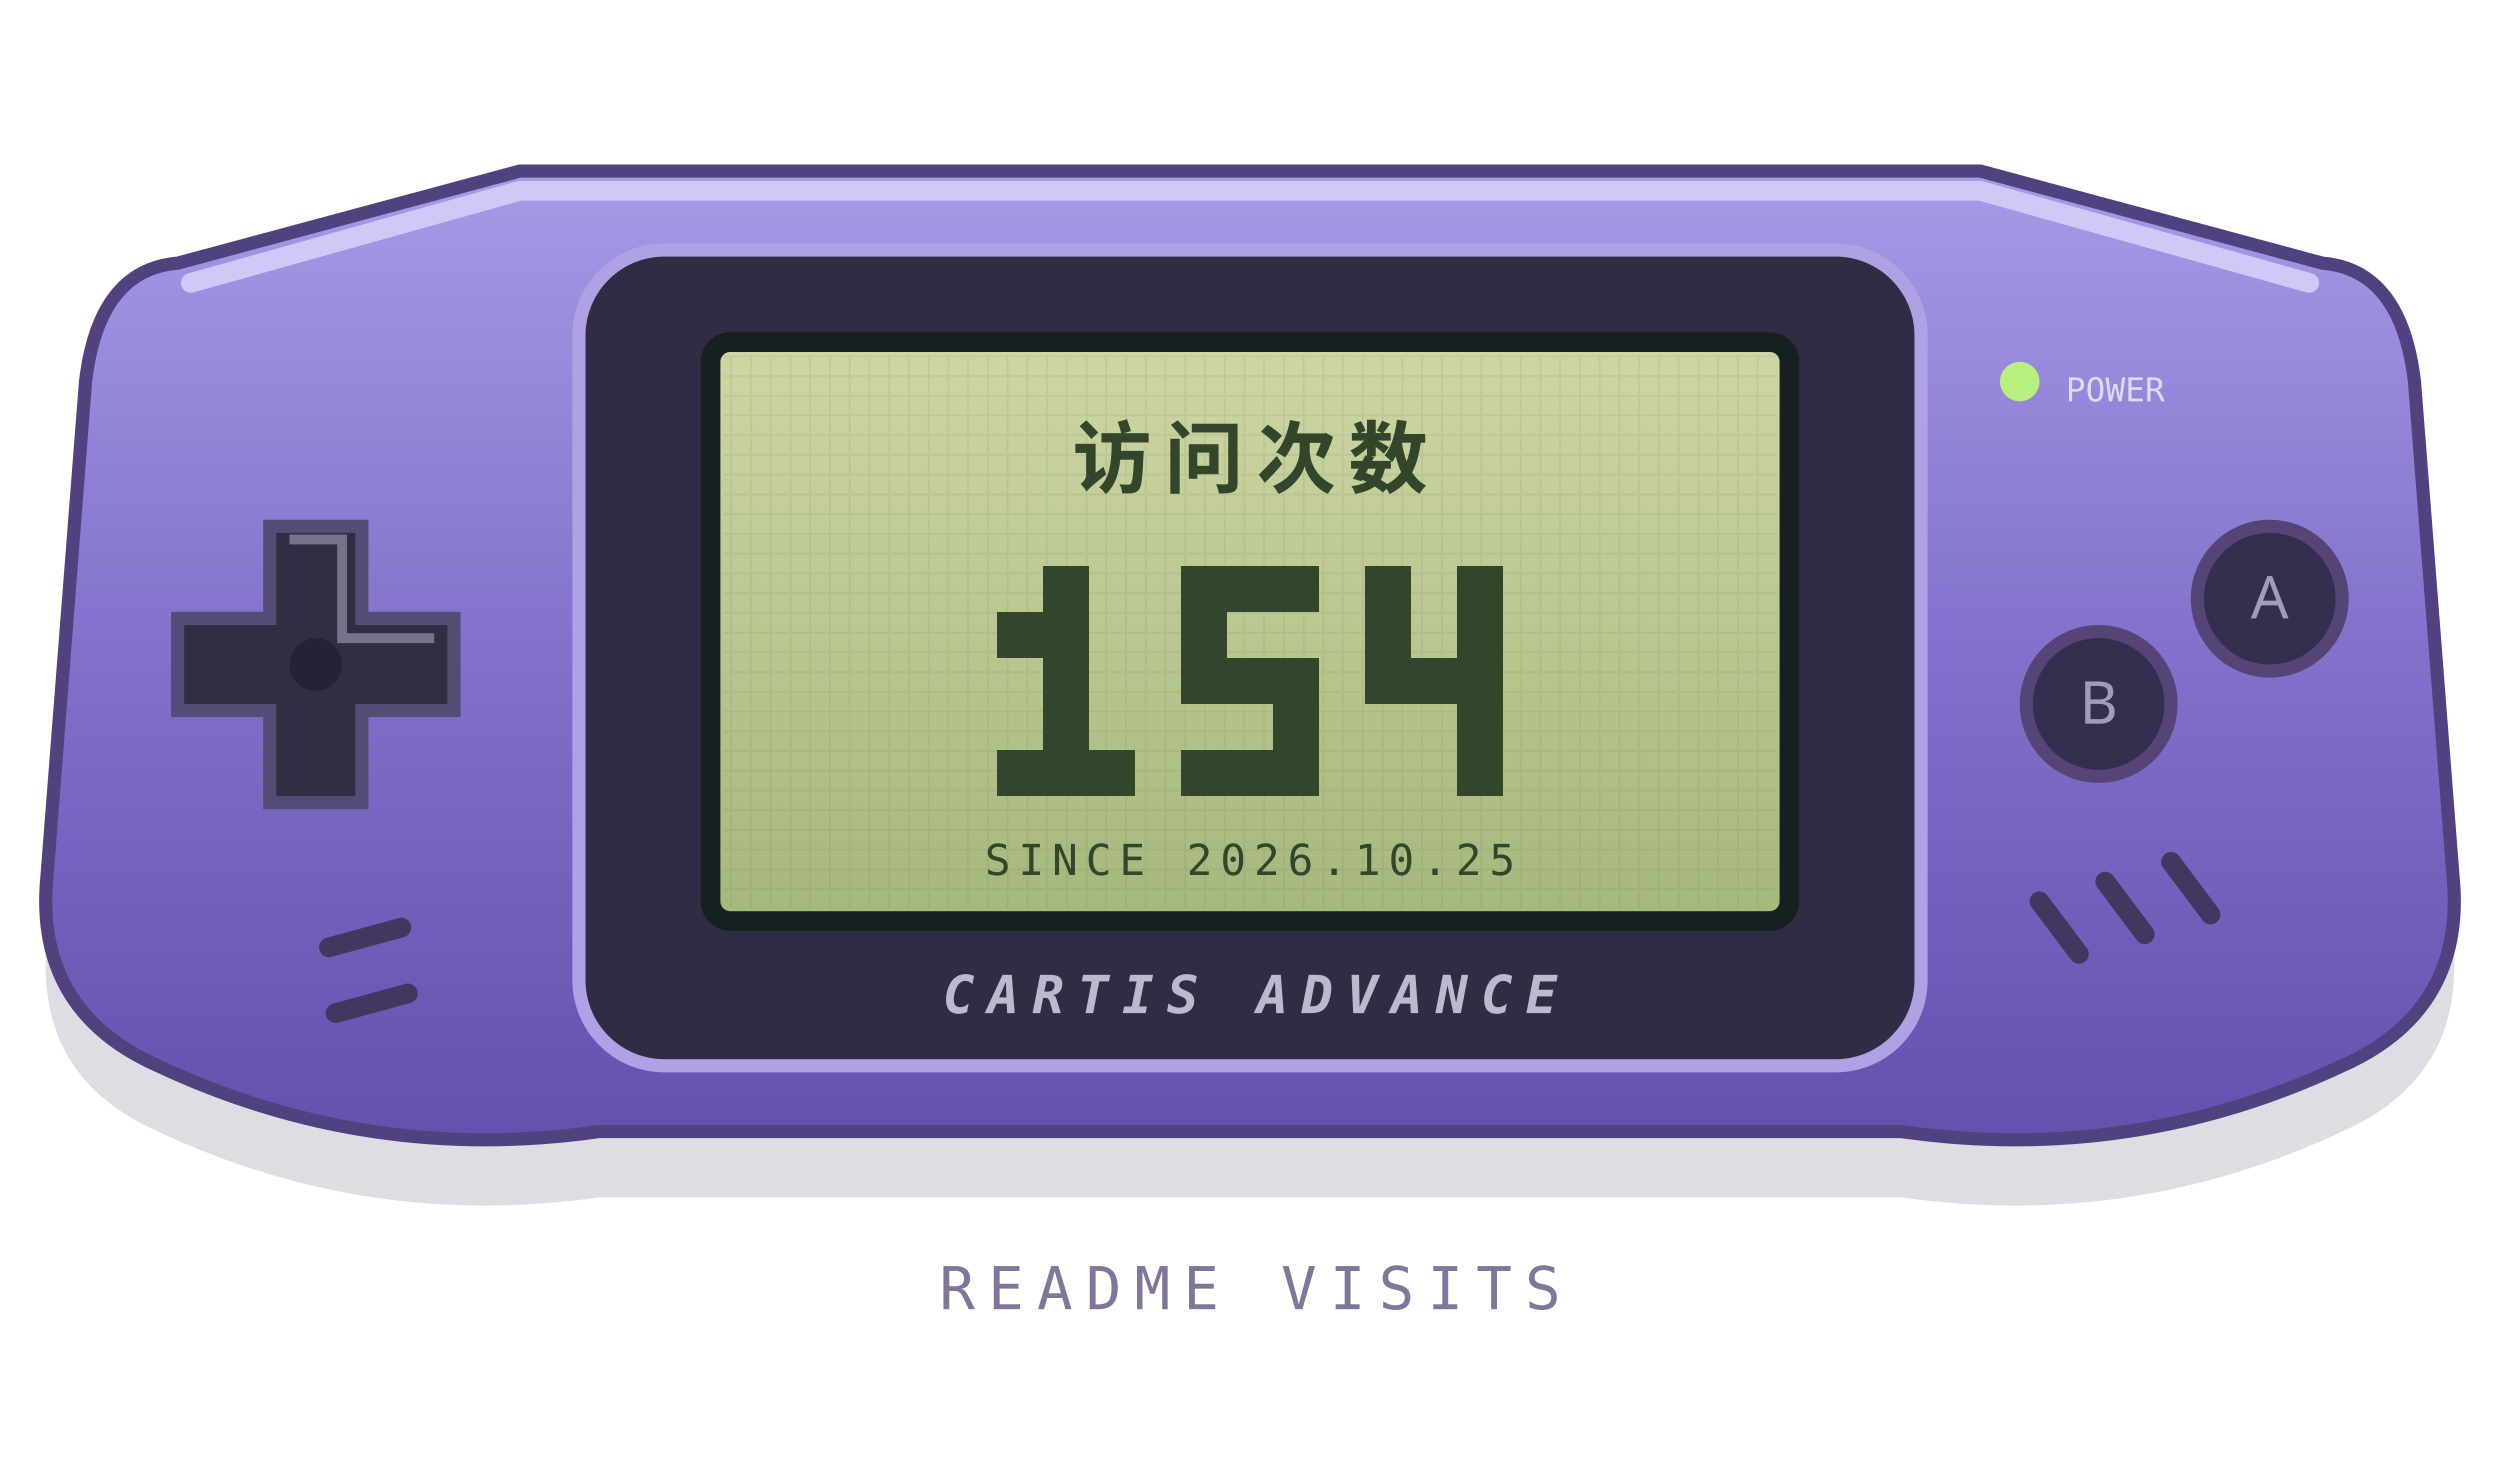
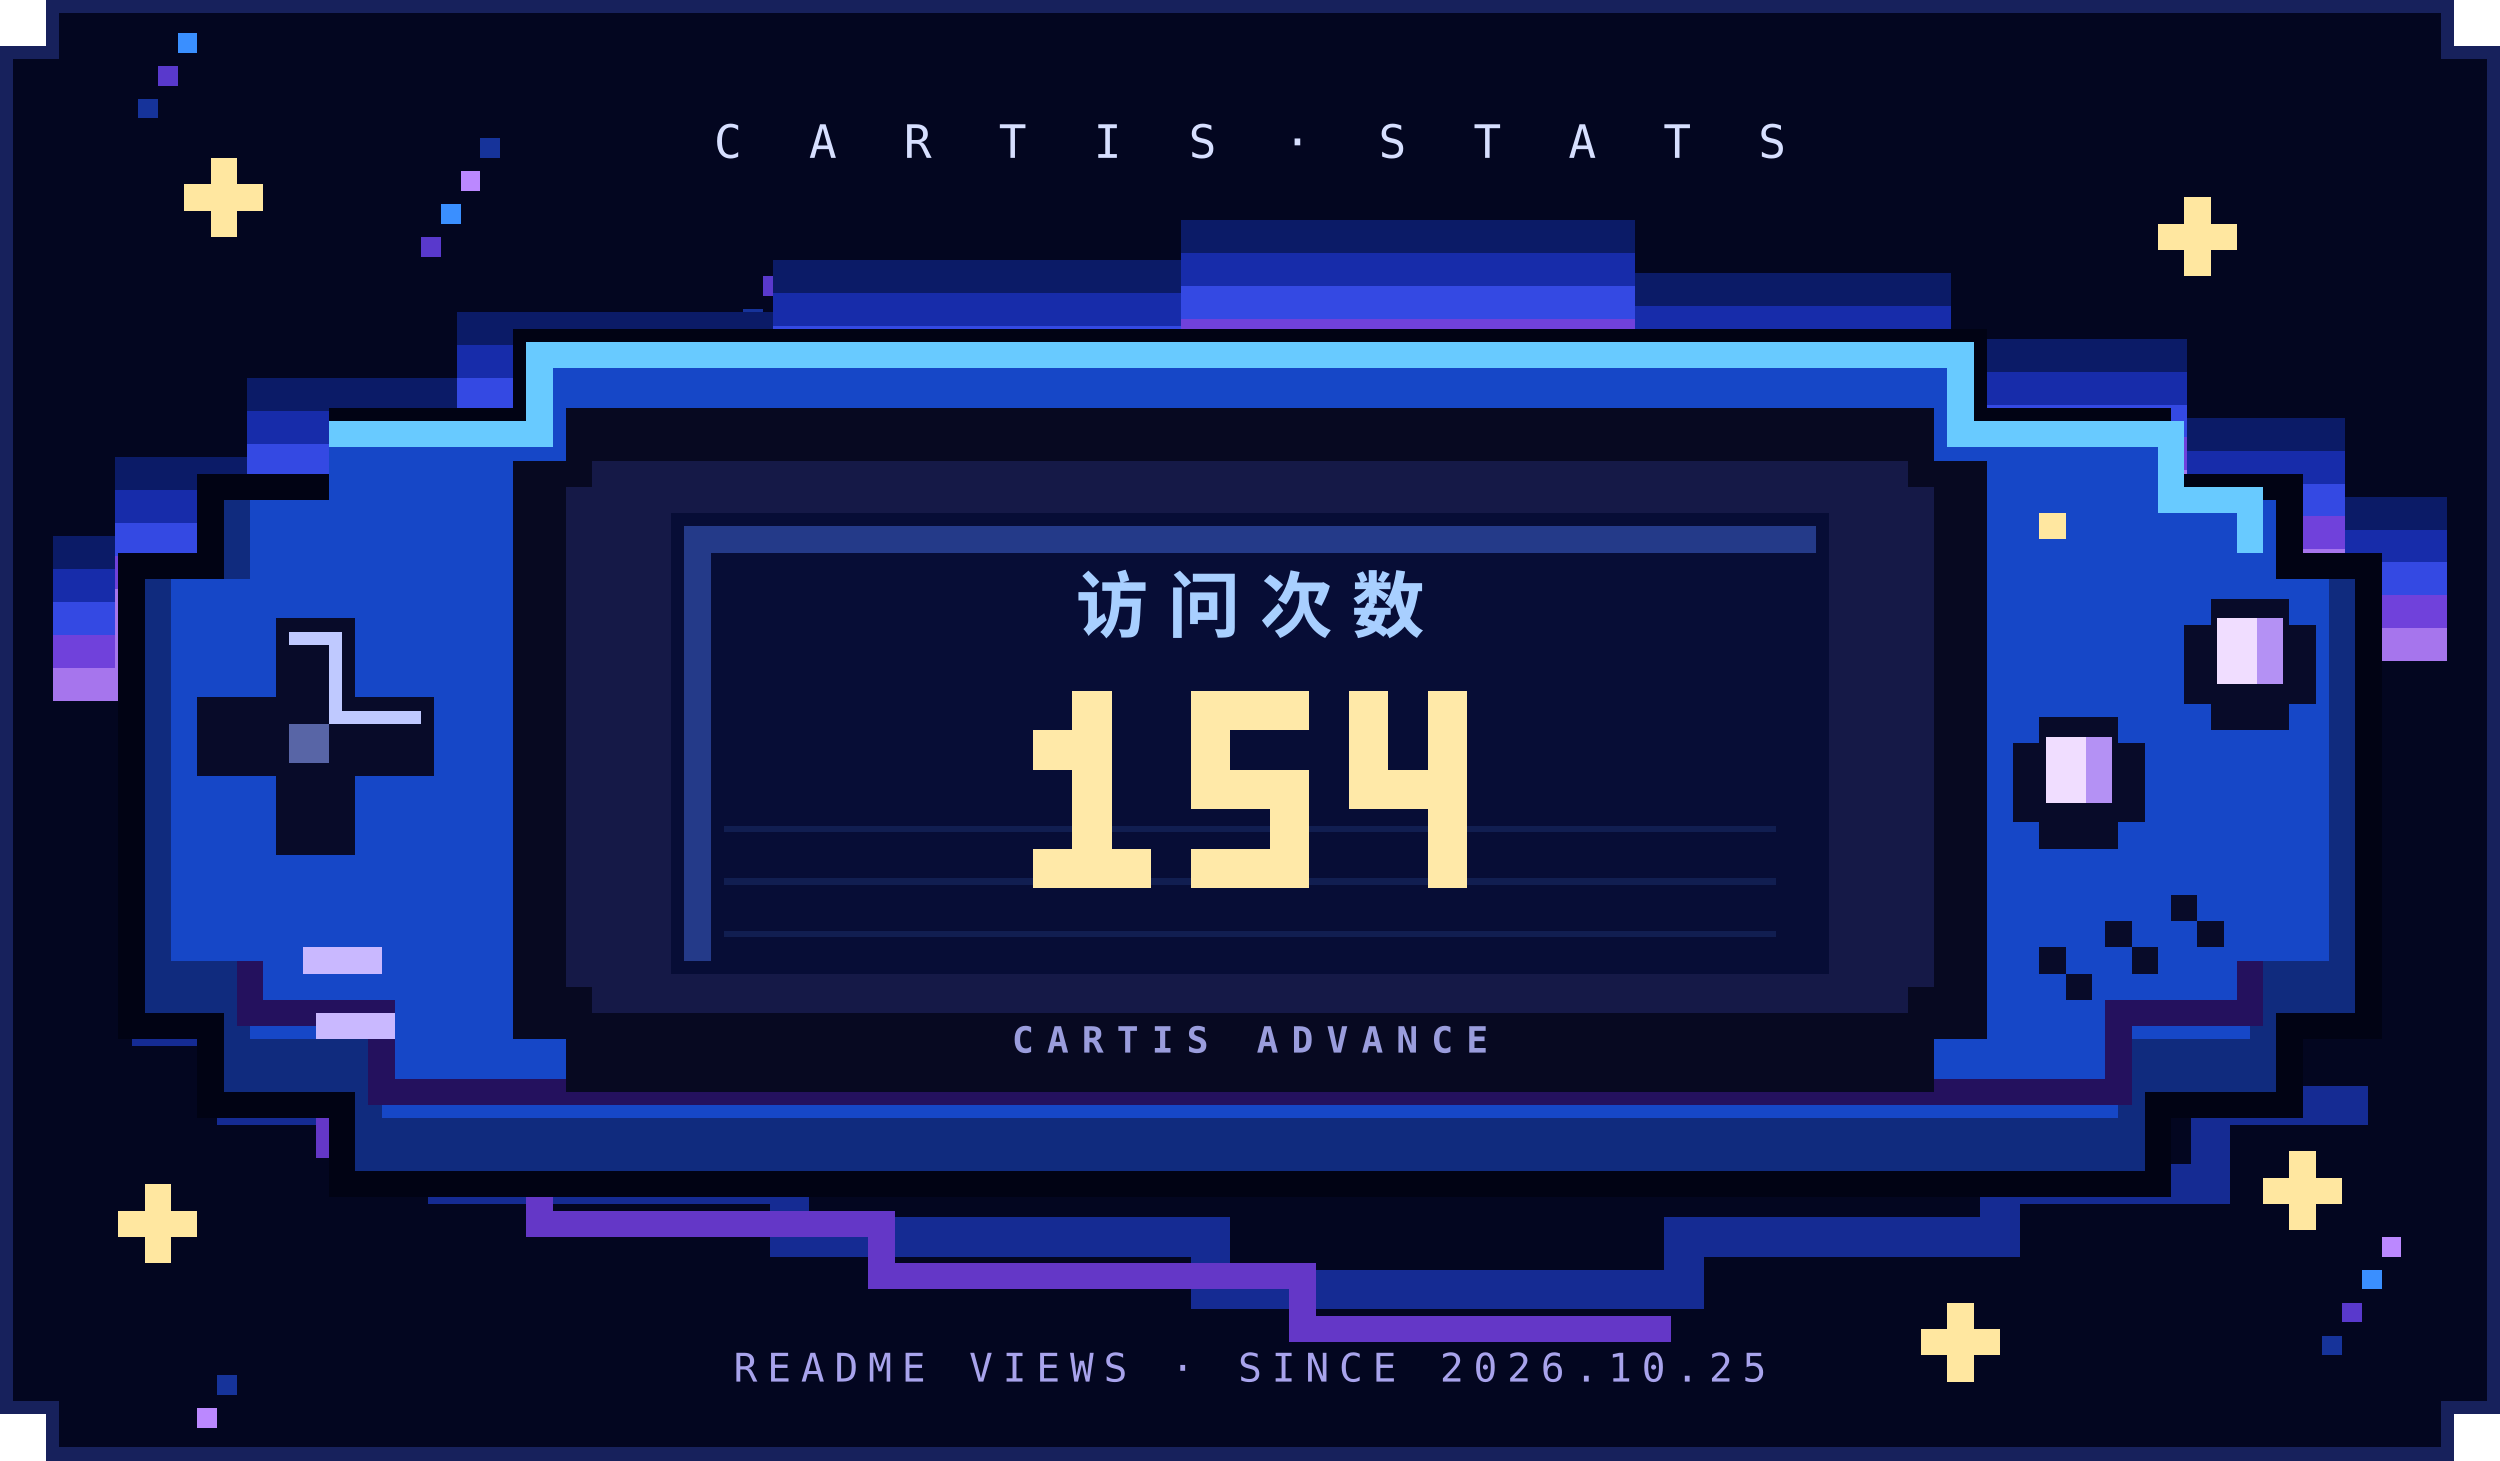
- <svg xmlns="http://www.w3.org/2000/svg" width="380" height="222" viewBox="0 0 380 222" role="img" aria-labelledby="title desc">
-   <defs>
-     <linearGradient id="shell" x2="0" y2="1">
-       <stop stop-color="#a69ae6" />
-       <stop offset=".5" stop-color="#8270cb" />
-       <stop offset="1" stop-color="#6550ad" />
-     </linearGradient>
-     <linearGradient id="lcd" x2="0" y2="1">
-       <stop stop-color="#ced7a5" />
-       <stop offset="1" stop-color="#a6b77c" />
-     </linearGradient>
-     <pattern id="grid" width="3" height="3" patternUnits="userSpaceOnUse">
-       <path d="M3 0H0V3" fill="none" stroke="#53633b" stroke-opacity=".08" stroke-width=".6" />
-     </pattern>
-   </defs>
-   <path d="M27 44Q15 45 13 62L7 139Q6 158 24 166Q56 181 91 176L289 176Q324 181 356 166Q374 158 373 139L367 62Q365 45 353 44L301 30H79Z" fill="#241d40" opacity=".15" transform="translate(0 6)" />
-   <path d="M27 40Q15 41 13 58L7 135Q6 154 24 162Q56 177 91 172L289 172Q324 177 356 162Q374 154 373 135L367 58Q365 41 353 40L301 26H79Z" fill="url(#shell)" stroke="#51417f" stroke-width="2" />
-   <path d="M29 43L79 29H301L351 43" fill="none" stroke="#d1c8f8" stroke-width="3" stroke-linecap="round" />
-   <rect x="88" y="38" width="204" height="124" rx="13" fill="#302c43" stroke="#b0a1e5" stroke-width="2" />
-   <rect x="108" y="52" width="164" height="88" rx="3" fill="url(#lcd)" stroke="#171f20" stroke-width="3" />
-   <rect x="110" y="54" width="160" height="84" fill="url(#grid)" />
-   <g fill="#33452b" text-anchor="middle">
-     <text x="190" y="74" font-family="sans-serif" font-size="12" font-weight="700" letter-spacing="2">访问次数</text>
-     <g shape-rendering="crispEdges">
-       <rect x="158.5" y="86" width="7" height="7" />
-       <rect x="151.5" y="93" width="7" height="7" />
-       <rect x="158.5" y="93" width="7" height="7" />
-       <rect x="158.5" y="100" width="7" height="7" />
-       <rect x="158.5" y="107" width="7" height="7" />
-       <rect x="151.5" y="114" width="7" height="7" />
-       <rect x="158.5" y="114" width="7" height="7" />
-       <rect x="165.5" y="114" width="7" height="7" />
-       <rect x="179.5" y="86" width="7" height="7" />
-       <rect x="186.5" y="86" width="7" height="7" />
-       <rect x="193.5" y="86" width="7" height="7" />
-       <rect x="179.5" y="93" width="7" height="7" />
-       <rect x="179.5" y="100" width="7" height="7" />
-       <rect x="186.5" y="100" width="7" height="7" />
-       <rect x="193.5" y="100" width="7" height="7" />
-       <rect x="193.5" y="107" width="7" height="7" />
-       <rect x="179.5" y="114" width="7" height="7" />
-       <rect x="186.5" y="114" width="7" height="7" />
-       <rect x="193.5" y="114" width="7" height="7" />
-       <rect x="207.5" y="86" width="7" height="7" />
-       <rect x="221.5" y="86" width="7" height="7" />
-       <rect x="207.5" y="93" width="7" height="7" />
-       <rect x="221.5" y="93" width="7" height="7" />
-       <rect x="207.5" y="100" width="7" height="7" />
-       <rect x="214.5" y="100" width="7" height="7" />
-       <rect x="221.5" y="100" width="7" height="7" />
-       <rect x="221.5" y="107" width="7" height="7" />
-       <rect x="221.5" y="114" width="7" height="7" />
-     </g>
-     <text x="190" y="133" font-family="monospace" font-size="6.5" letter-spacing="1.2">SINCE 2026.10.25</text>
+ <svg xmlns="http://www.w3.org/2000/svg" width="380" height="222" viewBox="0 0 380 222" role="img" aria-labelledby="title desc" shape-rendering="crispEdges">
+   <path d="M8 0H372V8H380V214H372V222H8V214H0V8H8Z" fill="#030620" />
+   <path d="M8 1H372V8H379V214H372V221H8V214H1V8H8Z" fill="none" stroke="#17215c" stroke-width="2" />
+   <rect x="21" y="15" width="3" height="3" fill="#16339a" />
+   <rect x="104" y="62" width="3" height="3" fill="#5939cc" />
+   <rect x="187" y="109" width="3" height="3" fill="#3a8fff" />
+   <rect x="270" y="156" width="3" height="3" fill="#bb88ff" />
+   <rect x="353" y="203" width="3" height="3" fill="#16339a" />
+   <rect x="64" y="36" width="3" height="3" fill="#5939cc" />
+   <rect x="147" y="83" width="3" height="3" fill="#3a8fff" />
+   <rect x="230" y="130" width="3" height="3" fill="#bb88ff" />
+   <rect x="313" y="177" width="3" height="3" fill="#16339a" />
+   <rect x="24" y="10" width="3" height="3" fill="#5939cc" />
+   <rect x="107" y="57" width="3" height="3" fill="#3a8fff" />
+   <rect x="190" y="104" width="3" height="3" fill="#bb88ff" />
+   <rect x="273" y="151" width="3" height="3" fill="#16339a" />
+   <rect x="356" y="198" width="3" height="3" fill="#5939cc" />
+   <rect x="67" y="31" width="3" height="3" fill="#3a8fff" />
+   <rect x="150" y="78" width="3" height="3" fill="#bb88ff" />
+   <rect x="233" y="125" width="3" height="3" fill="#16339a" />
+   <rect x="316" y="172" width="3" height="3" fill="#5939cc" />
+   <rect x="27" y="5" width="3" height="3" fill="#3a8fff" />
+   <rect x="110" y="52" width="3" height="3" fill="#bb88ff" />
+   <rect x="193" y="99" width="3" height="3" fill="#16339a" />
+   <rect x="276" y="146" width="3" height="3" fill="#5939cc" />
+   <rect x="359" y="193" width="3" height="3" fill="#3a8fff" />
+   <rect x="70" y="26" width="3" height="3" fill="#bb88ff" />
+   <rect x="153" y="73" width="3" height="3" fill="#16339a" />
+   <rect x="236" y="120" width="3" height="3" fill="#5939cc" />
+   <rect x="319" y="167" width="3" height="3" fill="#3a8fff" />
+   <rect x="30" y="214" width="3" height="3" fill="#bb88ff" />
+   <rect x="113" y="47" width="3" height="3" fill="#16339a" />
+   <rect x="196" y="94" width="3" height="3" fill="#5939cc" />
+   <rect x="279" y="141" width="3" height="3" fill="#3a8fff" />
+   <rect x="362" y="188" width="3" height="3" fill="#bb88ff" />
+   <rect x="73" y="21" width="3" height="3" fill="#16339a" />
+   <rect x="156" y="68" width="3" height="3" fill="#5939cc" />
+   <rect x="239" y="115" width="3" height="3" fill="#3a8fff" />
+   <rect x="322" y="162" width="3" height="3" fill="#bb88ff" />
+   <rect x="33" y="209" width="3" height="3" fill="#16339a" />
+   <rect x="116" y="42" width="3" height="3" fill="#5939cc" />
+   <path d="M28 28h4v-4h4v4h4v4h-4v4h-4v-4h-4Z" fill="#ffe7a0" />
+   <path d="M328 34h4v-4h4v4h4v4h-4v4h-4v-4h-4Z" fill="#ffe7a0" />
+   <path d="M18 184h4v-4h4v4h4v4h-4v4h-4v-4h-4Z" fill="#ffe7a0" />
+   <path d="M344 179h4v-4h4v4h4v4h-4v4h-4v-4h-4Z" fill="#ffe7a0" />
+   <path d="M292 202h4v-4h4v4h4v4h-4v4h-4v-4h-4Z" fill="#ffe7a0" />
+   <path d="M8 84h12v-12h20v-12h32v-10h48v-8h62v-6h64v8h48v10h36v12h24v12h18" fill="none" stroke="#0b1b67" stroke-width="5" />
+   <path d="M8 89h12v-12h20v-12h32v-10h48v-8h62v-6h64v8h48v10h36v12h24v12h18" fill="none" stroke="#172caa" stroke-width="5" />
+   <path d="M8 94h12v-12h20v-12h32v-10h48v-8h62v-6h64v8h48v10h36v12h24v12h18" fill="none" stroke="#3449e3" stroke-width="5" />
+   <path d="M8 99h12v-12h20v-12h32v-10h48v-8h62v-6h64v8h48v10h36v12h24v12h18" fill="none" stroke="#7041db" stroke-width="5" />
+   <path d="M8 104h12v-12h20v-12h32v-10h48v-8h62v-6h64v8h48v10h36v12h24v12h18" fill="none" stroke="#a675ed" stroke-width="5" />
+   <path d="M20 156h16v12h32v12h52v8h64v8h72v-8h48v-8h32v-12h24" fill="none" stroke="#152b93" stroke-width="6" />
+   <path d="M34 162h16v12h32v12h52v8h64v8h56" fill="none" stroke="#6437c7" stroke-width="4" />
+   <path d="M50 62H78V50H302V62H330V72H350V84H362V158H350V170H330V182H50V170H30V158H18V84H30V72H50Z" fill="#010314" />
+   <path d="M50 66H82V54H298V66H330V76H346V88H358V154H346V166H326V178H54V166H34V154H22V88H34V76H50Z" fill="#102b7e" />
+   <path d="M50 66H82V54H298V66H330V76H346V88H354V146H342V158H322V170H58V158H38V146H26V88H38V76H50Z" fill="#1647c7" />
+   <path d="M50 66H82V54H298V66H330V76H342V84" fill="none" stroke="#68caff" stroke-width="4" />
+   <path d="M38 146v8h20v12h264v-12h20v-8" fill="none" stroke="#24115e" stroke-width="4" />
+   <path d="M86 62H294V70H302V158H294V166H86V158H78V70H86Z" fill="#070921" />
+   <path d="M90 70H290V74H294V150H290V154H90V150H86V74H90Z" fill="#151947" />
+   <rect x="102" y="78" width="176" height="70" fill="#070d36" />
+   <path d="M104 80H276V84H108V146H104Z" fill="#243a89" />
+   <path d="M110 126H270M110 134H270M110 142H270" stroke="#111e51" stroke-width="1" />
+   <text x="190" y="96" text-anchor="middle" fill="#a8cfff" font-family="sans-serif" font-size="11" font-weight="bold" letter-spacing="3">访问次数</text>
+   <g fill="#ffe9a8">
+     <rect x="163" y="105" width="6" height="6" />
+     <rect x="157" y="111" width="6" height="6" />
+     <rect x="163" y="111" width="6" height="6" />
+     <rect x="163" y="117" width="6" height="6" />
+     <rect x="163" y="123" width="6" height="6" />
+     <rect x="157" y="129" width="6" height="6" />
+     <rect x="163" y="129" width="6" height="6" />
+     <rect x="169" y="129" width="6" height="6" />
+     <rect x="181" y="105" width="6" height="6" />
+     <rect x="187" y="105" width="6" height="6" />
+     <rect x="193" y="105" width="6" height="6" />
+     <rect x="181" y="111" width="6" height="6" />
+     <rect x="181" y="117" width="6" height="6" />
+     <rect x="187" y="117" width="6" height="6" />
+     <rect x="193" y="117" width="6" height="6" />
+     <rect x="193" y="123" width="6" height="6" />
+     <rect x="181" y="129" width="6" height="6" />
+     <rect x="187" y="129" width="6" height="6" />
+     <rect x="193" y="129" width="6" height="6" />
+     <rect x="205" y="105" width="6" height="6" />
+     <rect x="217" y="105" width="6" height="6" />
+     <rect x="205" y="111" width="6" height="6" />
+     <rect x="217" y="111" width="6" height="6" />
+     <rect x="205" y="117" width="6" height="6" />
+     <rect x="211" y="117" width="6" height="6" />
+     <rect x="217" y="117" width="6" height="6" />
+     <rect x="217" y="123" width="6" height="6" />
+     <rect x="217" y="129" width="6" height="6" />
  </g>
-   <text x="190" y="154" text-anchor="middle" fill="#bdb8cc" font-family="monospace" font-size="8" font-style="italic" font-weight="bold" letter-spacing="2">CARTIS ADVANCE</text>
-   <path d="M41 80H55V94H69V108H55V122H41V108H27V94H41Z" fill="#302e43" stroke="#544c75" stroke-width="2" />
-   <path d="M44 82H52V97H66" fill="none" stroke="#797189" stroke-width="1.5" />
-   <circle cx="48" cy="101" r="4" fill="#242336" />
-   <g fill="#342e4f" stroke="#554577" stroke-width="2">
-     <circle cx="319" cy="107" r="11" />
-     <circle cx="345" cy="91" r="11" />
-   </g>
-   <g fill="#a69abb" font-family="sans-serif" font-size="9" text-anchor="middle">
-     <text x="319" y="110">B</text>
-     <text x="345" y="94">A</text>
-   </g>
-   <circle cx="307" cy="58" r="3" fill="#b9ef7c" />
-   <text x="314" y="61" fill="#e0d9f6" font-size="5" font-family="monospace">POWER</text>
-   <g stroke="#44375f" stroke-width="3" stroke-linecap="round">
-     <path d="M310 137L316 145M320 134L326 142M330 131L336 139" />
-     <path d="M50 144L61 141M51 154L62 151" />
-   </g>
-   <text x="190" y="199" text-anchor="middle" font-family="monospace" font-size="9" fill="#81769a" letter-spacing="2">README VISITS</text>
+   <text x="190" y="160" text-anchor="middle" fill="#9a9ddd" font-family="monospace" font-size="5.5" font-weight="bold" letter-spacing="2">CARTIS ADVANCE</text>
+   <path d="M42 94H54V106H66V118H54V130H42V118H30V106H42Z" fill="#080b29" />
+   <path d="M44 96H52V108H64V110H50V98H44Z" fill="#bfc9ff" />
+   <path d="M44 110H50V116H44Z" fill="#5865a6" />
+   <path d="M310 109H322V113H326V125H322V129H310V125H306V113H310Z M336 91H348V95H352V107H348V111H336V107H332V95H336Z" fill="#080b29" />
+   <path d="M311 112H321V122H311Z M337 94H347V104H337Z" fill="#f0ddff" />
+   <path d="M317 112H321V122H317Z M343 94H347V104H343Z" fill="#b491f4" />
+   <rect x="310" y="78" width="4" height="4" fill="#ffe7a0" />
+   <path d="M46 144h12v4H46Z M48 154h12v4H48Z" fill="#c9b8ff" />
+   <path d="M310 144h4v4h4v4h-4v-4h-4Z M320 140h4v4h4v4h-4v-4h-4Z M330 136h4v4h4v4h-4v-4h-4Z" fill="#080b29" />
+   <text x="190" y="24" text-anchor="middle" fill="#d7dfff" font-family="monospace" font-size="7" letter-spacing="3">C A R T I S · S T A T S</text>
+   <text x="190" y="210" text-anchor="middle" fill="#a8a3ec" font-family="monospace" font-size="6" letter-spacing="1.5">README VIEWS · SINCE 2026.10.25</text>
</svg>
